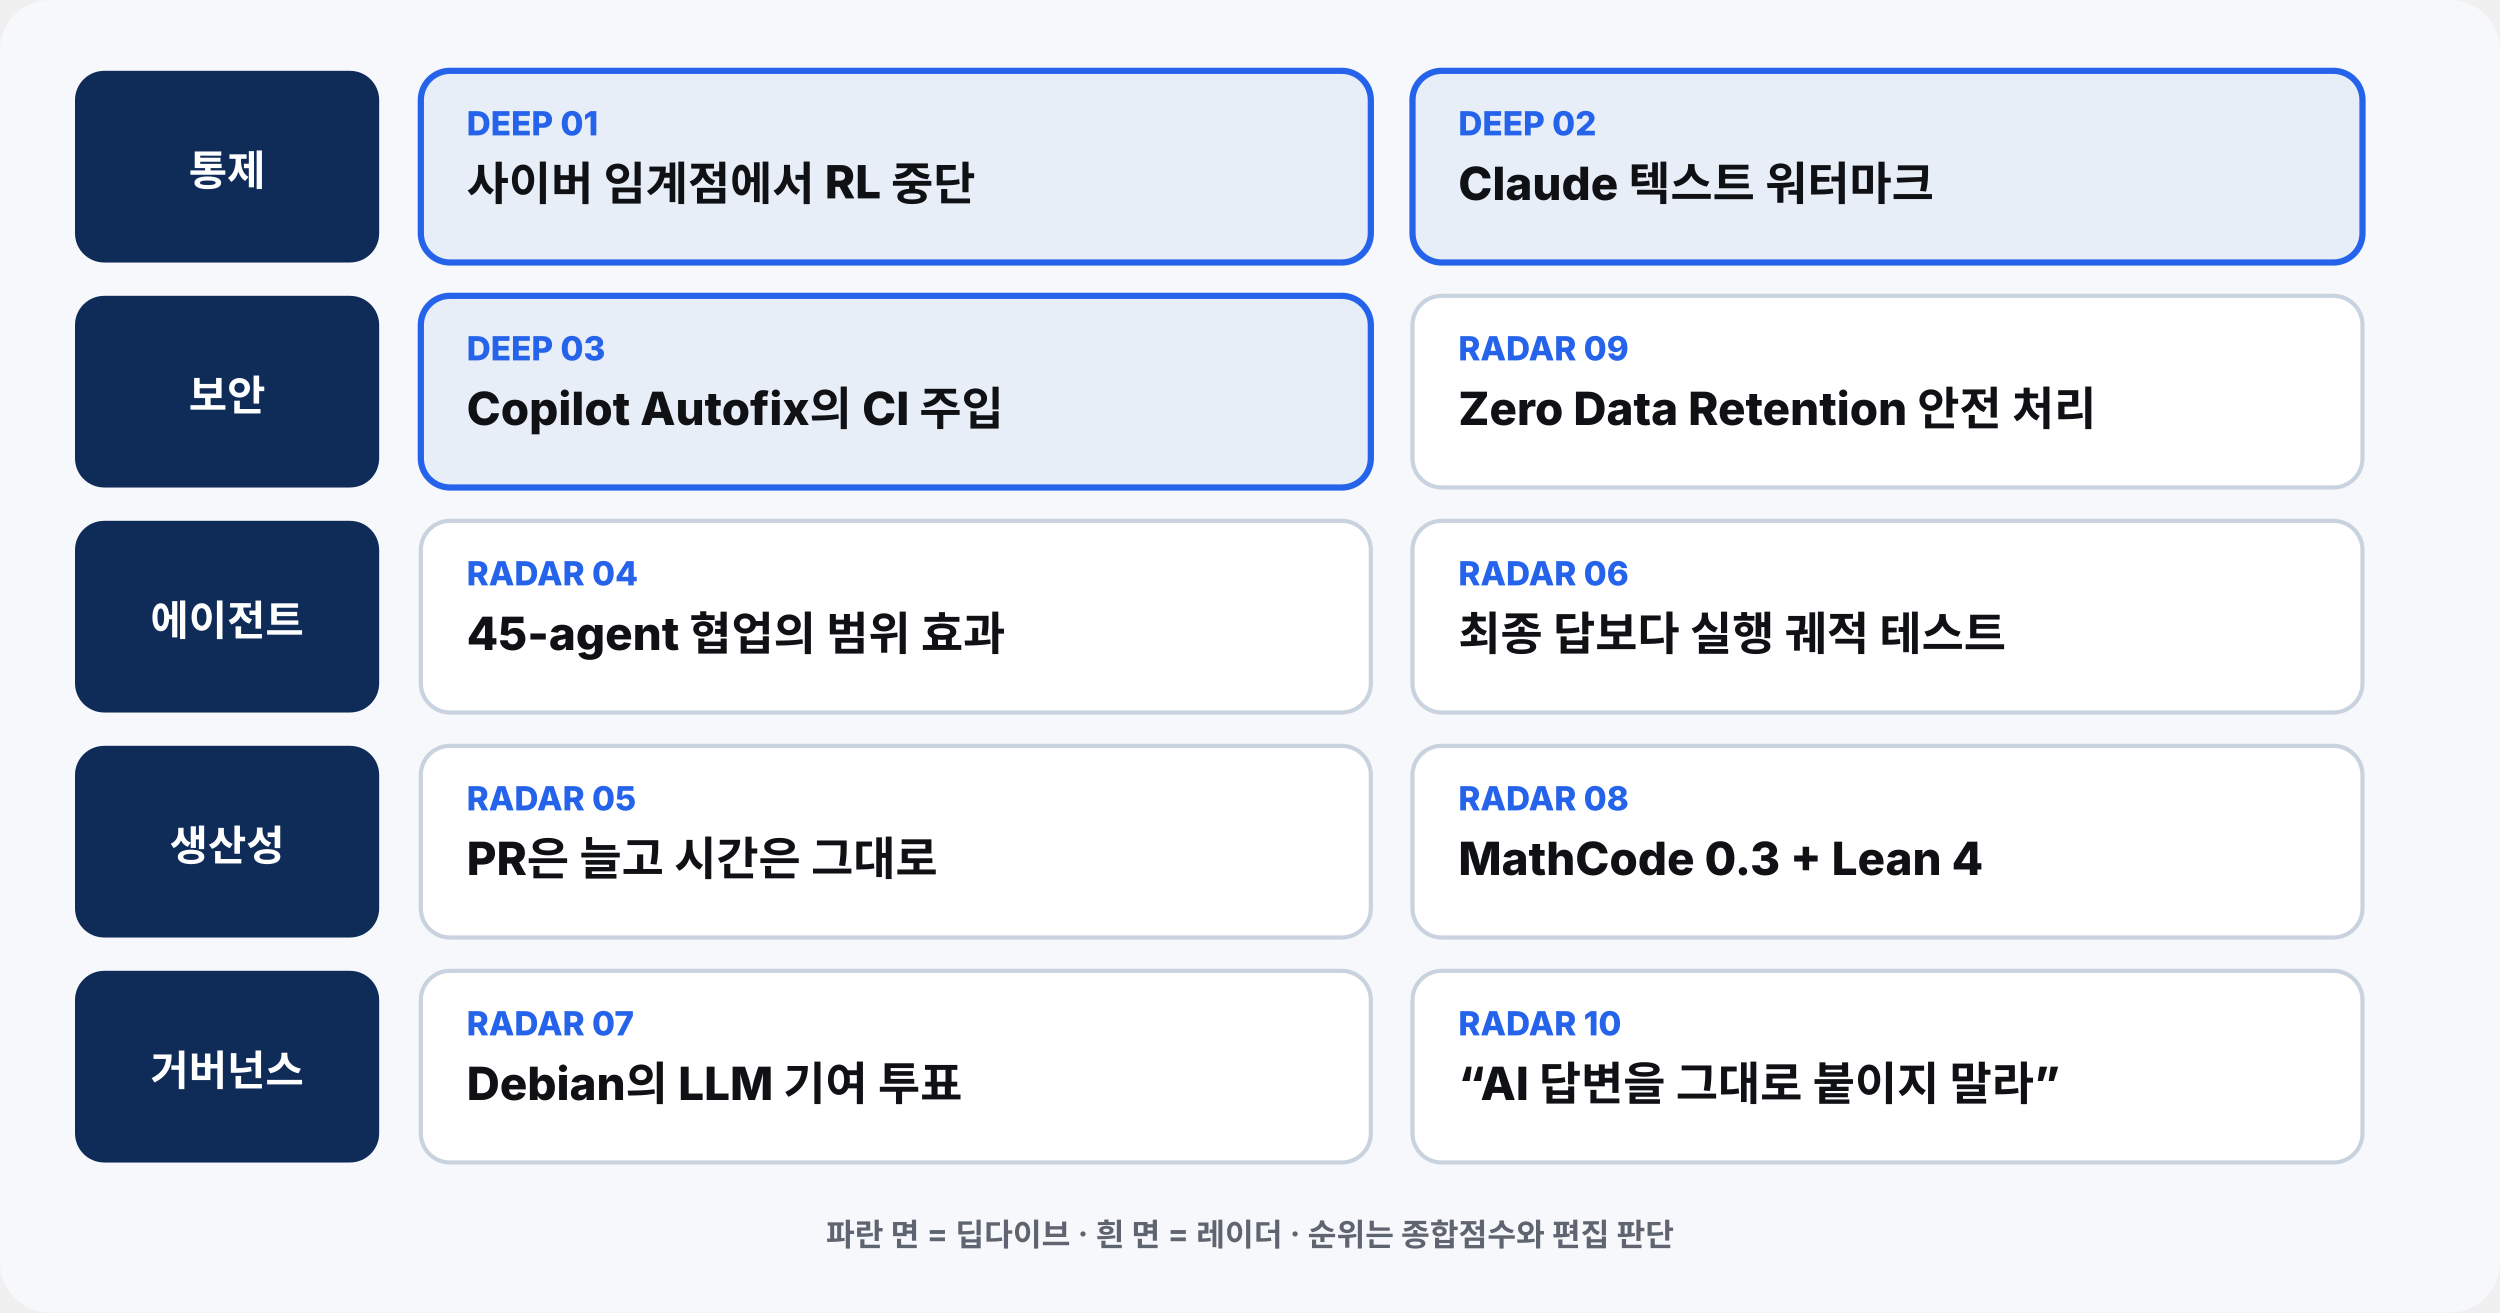
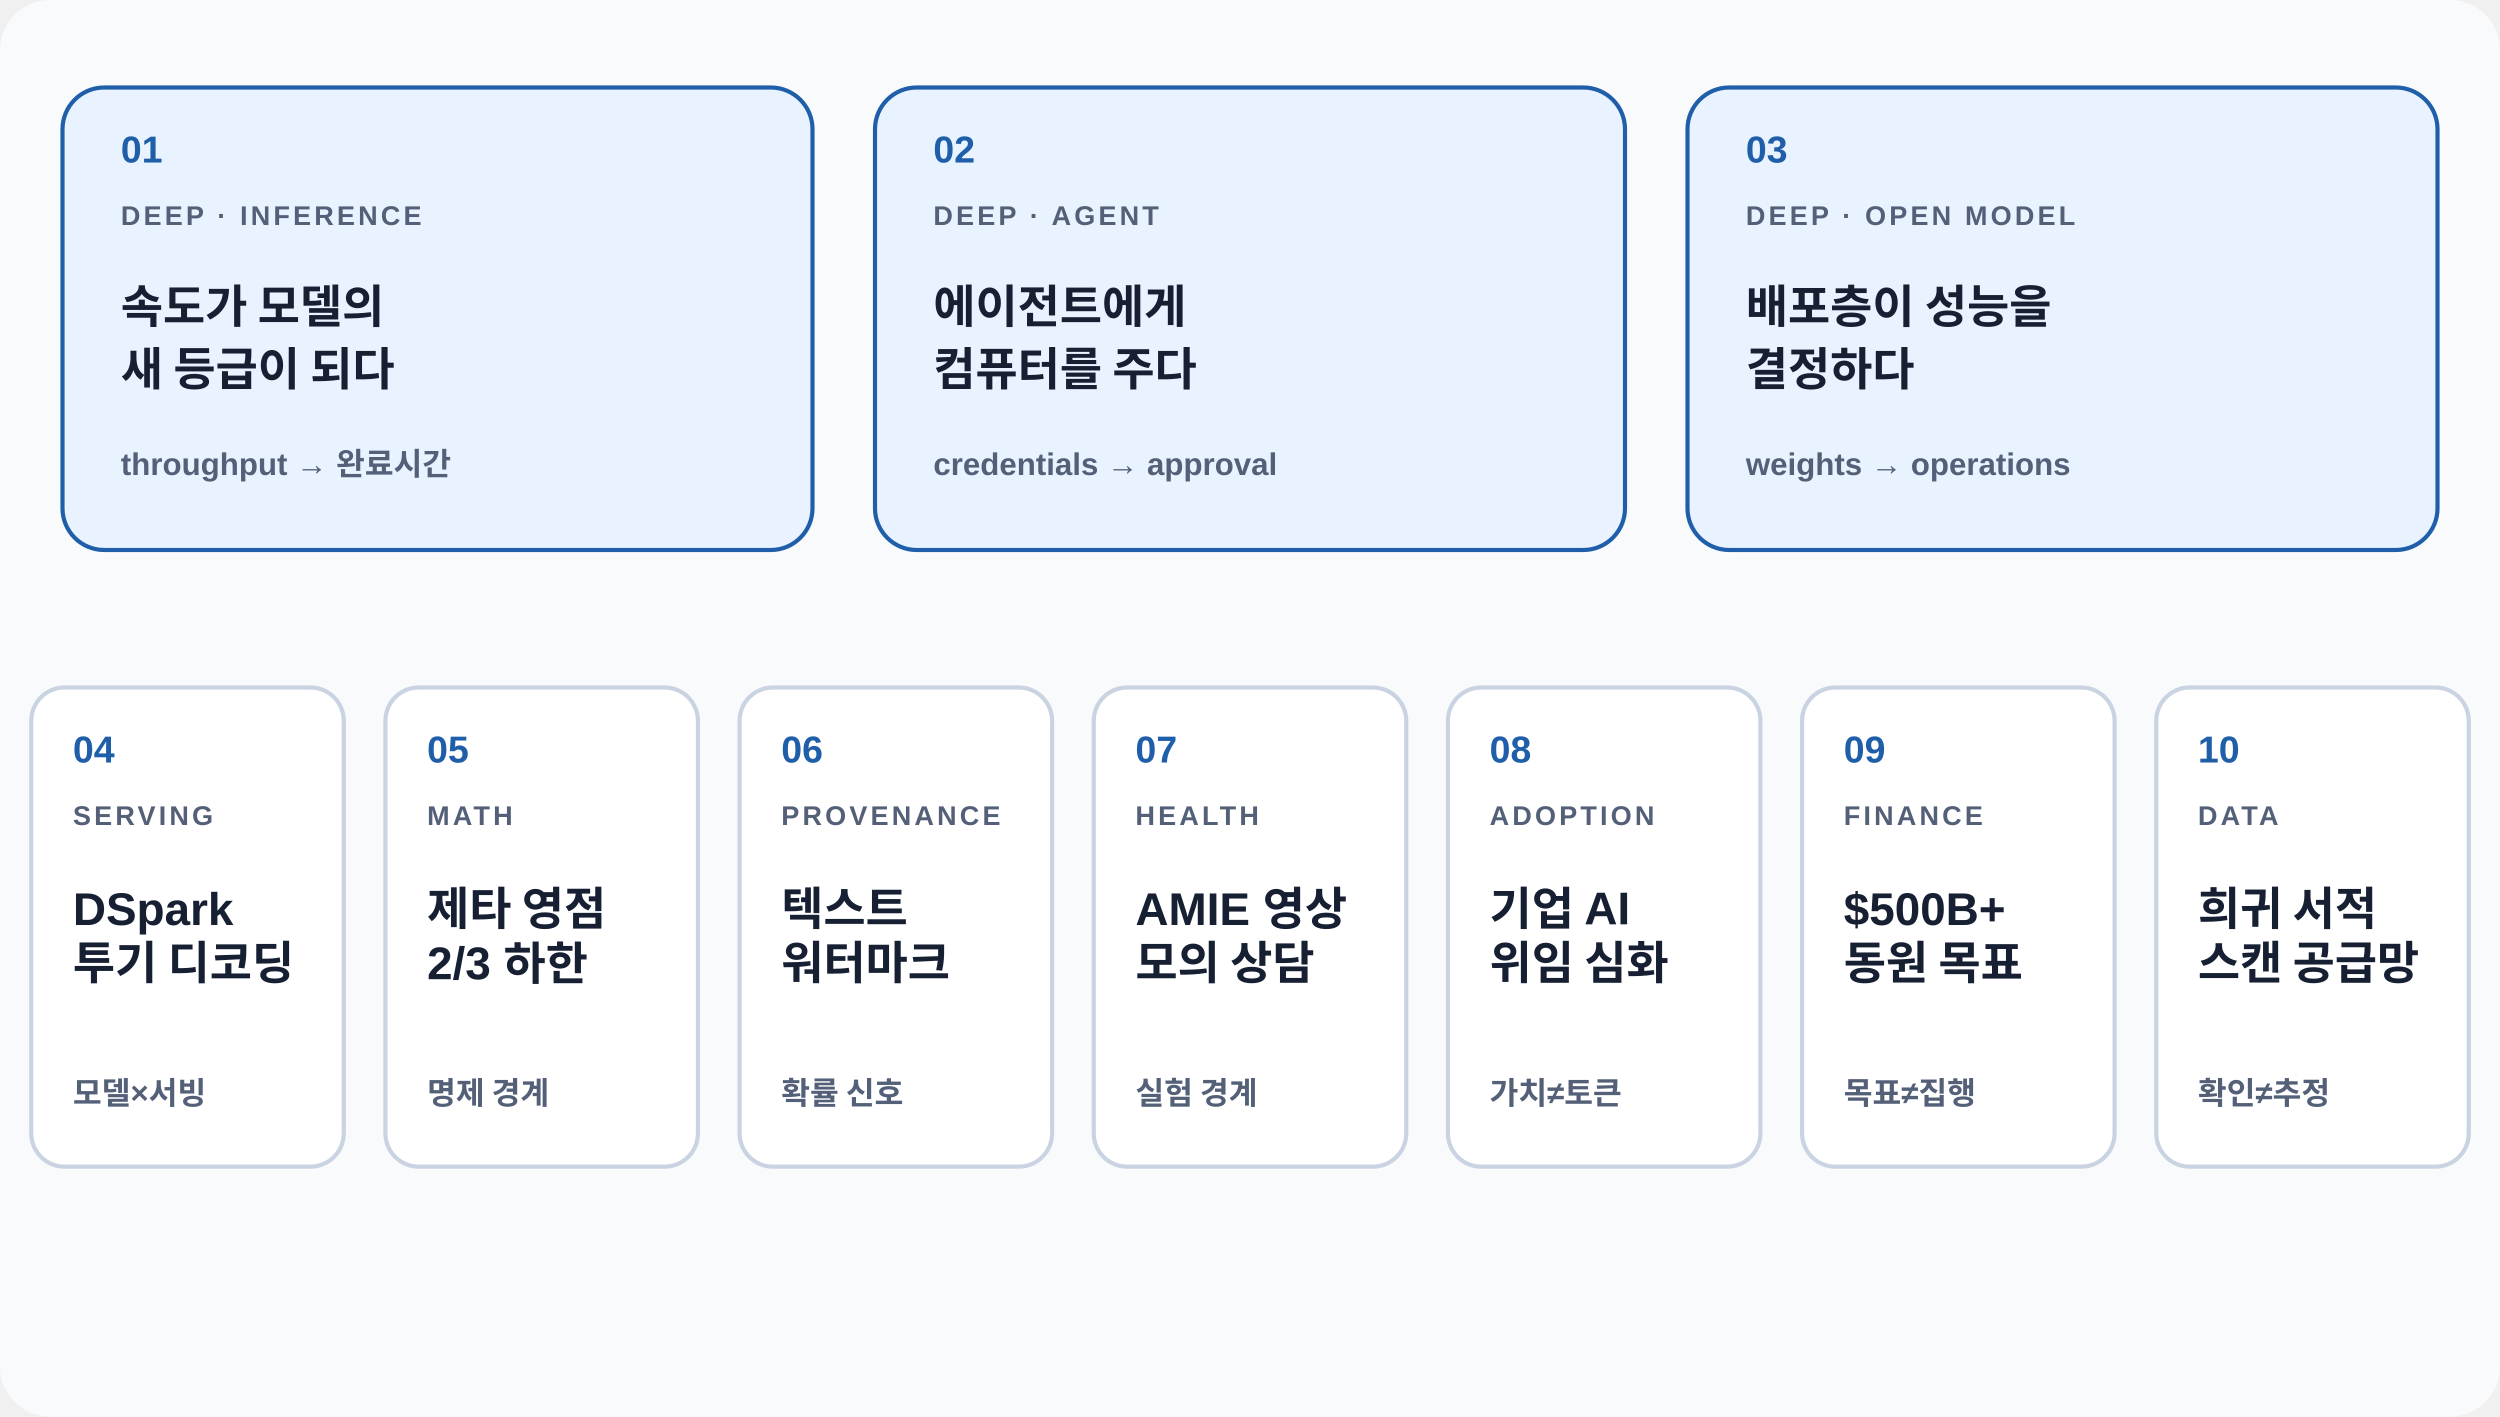
- <svg xmlns="http://www.w3.org/2000/svg" viewBox="0 0 1200 630" role="img" aria-labelledby="title desc">
-   <style>
-     .bg{fill:#f7f8fb}.axis{fill:#0f2c59}.label{font:700 20px Inter,'Noto Sans KR',sans-serif;fill:#fff}.card{fill:#fff;stroke:#c9d2df;stroke-width:2}.deep{fill:#e8eef8;stroke:#2563eb;stroke-width:3}.k{font:800 16px Inter,'Noto Sans KR',sans-serif;fill:#2563eb}.t{font:800 22px Inter,'Noto Sans KR',sans-serif;fill:#101114}.s{font:600 16px Inter,'Noto Sans KR',sans-serif;fill:#5f6570}.foot{font:700 15px Inter,'Noto Sans KR',sans-serif;fill:#5f6570}
-   </style>
-   <rect class="bg" width="1200" height="630" rx="24" />
-   <g transform="translate(36 34)">
-     <g>
-       <rect class="axis" width="146" height="92" rx="14" />
-       <text class="label" x="73" y="55" text-anchor="middle">통제</text>
-     </g>
-     <g transform="translate(166 0)">
-       <rect class="deep" width="456" height="92" rx="14" />
-       <text class="k" x="22" y="31">DEEP 01</text>
-       <text class="t" x="22" y="62">사이버 임계점에서 RL 중단</text>
-     </g>
-     <g transform="translate(642 0)">
-       <rect class="deep" width="456" height="92" rx="14" />
-       <text class="k" x="22" y="31">DEEP 02</text>
-       <text class="t" x="22" y="62">Claude 텍스트 워터마크</text>
-     </g>
-     <g transform="translate(0 108)">
-       <rect class="axis" width="146" height="92" rx="14" />
-       <text class="label" x="73" y="55" text-anchor="middle">보안</text>
-     </g>
-     <g transform="translate(166 108)">
-       <rect class="deep" width="456" height="92" rx="14" />
-       <text class="k" x="22" y="31">DEEP 03</text>
-       <text class="t" x="22" y="62">Copilot Autofix의 CI 주입</text>
-     </g>
-     <g transform="translate(642 108)">
-       <rect class="card" width="456" height="92" rx="14" />
-       <text class="k" x="22" y="31">RADAR 09</text>
-       <text class="t" x="22" y="62">Zero Data Retention 안전 처리</text>
-     </g>
-     <g transform="translate(0 216)">
-       <rect class="axis" width="146" height="92" rx="14" />
-       <text class="label" x="73" y="55" text-anchor="middle">에이전트</text>
-     </g>
-     <g transform="translate(166 216)">
-       <rect class="card" width="456" height="92" rx="14" />
-       <text class="k" x="22" y="31">RADAR 04</text>
-       <text class="t" x="22" y="62">45-agent 협업의 범위 효과</text>
-     </g>
-     <g transform="translate(642 216)">
-       <rect class="card" width="456" height="92" rx="14" />
-       <text class="k" x="22" y="31">RADAR 06</text>
-       <text class="t" x="22" y="62">최종 답보다 실행 궤적 테스트</text>
-     </g>
-     <g transform="translate(0 324)">
-       <rect class="axis" width="146" height="92" rx="14" />
-       <text class="label" x="73" y="55" text-anchor="middle">생산성</text>
-     </g>
-     <g transform="translate(166 324)">
-       <rect class="card" width="456" height="92" rx="14" />
-       <text class="k" x="22" y="31">RADAR 05</text>
-       <text class="t" x="22" y="62">PR은 늘고 시간은 그대로</text>
-     </g>
-     <g transform="translate(642 324)">
-       <rect class="card" width="456" height="92" rx="14" />
-       <text class="k" x="22" y="31">RADAR 08</text>
-       <text class="t" x="22" y="62">MathCode 0.3 + Lean 4</text>
-     </g>
-     <g transform="translate(0 432)">
-       <rect class="axis" width="146" height="92" rx="14" />
-       <text class="label" x="73" y="55" text-anchor="middle">거버넌스</text>
-     </g>
-     <g transform="translate(166 432)">
-       <rect class="card" width="456" height="92" rx="14" />
-       <text class="k" x="22" y="31">RADAR 07</text>
-       <text class="t" x="22" y="62">Debian의 LLM 기여 투표</text>
-     </g>
-     <g transform="translate(642 432)">
-       <rect class="card" width="456" height="92" rx="14" />
-       <text class="k" x="22" y="31">RADAR 10</text>
-       <text class="t" x="22" y="62">“AI 답변을 그대로 붙이지 말라”</text>
-     </g>
+ <svg xmlns="http://www.w3.org/2000/svg" viewBox="0 0 1200 680" role="img">
+   <style>.bg{fill:#f8fafc}.deep{fill:#e9f2ff;stroke:#1f5ea8}.radar{fill:#fff;stroke:#c9d3e1}.n{font-family:Arial,sans-serif;font-size:18px;font-weight:800;fill:#1f5ea8}.k{font-family:Arial,sans-serif;font-size:13px;font-weight:800;letter-spacing:1.5px;fill:#536078}.t{font-family:Arial,'Noto Sans KR',sans-serif;font-size:22px;font-weight:800;fill:#172033}.s{font-family:Arial,'Noto Sans KR',sans-serif;font-size:15px;font-weight:600;fill:#536078}</style>
+   <rect class="bg" width="1200" height="680" rx="24" />
+   <g stroke-width="2">
+     <rect class="deep" x="30" y="42" width="360" height="222" rx="20" />
+     <rect class="deep" x="420" y="42" width="360" height="222" rx="20" />
+     <rect class="deep" x="810" y="42" width="360" height="222" rx="20" />
+     <rect class="radar" x="15" y="330" width="150" height="230" rx="16" />
+     <rect class="radar" x="185" y="330" width="150" height="230" rx="16" />
+     <rect class="radar" x="355" y="330" width="150" height="230" rx="16" />
+     <rect class="radar" x="525" y="330" width="150" height="230" rx="16" />
+     <rect class="radar" x="695" y="330" width="150" height="230" rx="16" />
+     <rect class="radar" x="865" y="330" width="150" height="230" rx="16" />
+     <rect class="radar" x="1035" y="330" width="150" height="230" rx="16" />
  </g>
-   <text class="foot" x="600" y="598" text-anchor="middle">파란 면 = 딥다이브 · 흰 면 = 레이더 · 순위는 종합점수와 편집 판단</text>
+   <g class="n">
+     <text x="58" y="78">01</text>
+     <text x="448" y="78">02</text>
+     <text x="838" y="78">03</text>
+   </g>
+   <g class="k">
+     <text x="58" y="108">DEEP · INFERENCE</text>
+     <text x="448" y="108">DEEP · AGENT</text>
+     <text x="838" y="108">DEEP · OPEN MODEL</text>
+   </g>
+   <g class="t">
+     <text x="58" y="155">속도가 모델의</text>
+     <text x="58" y="185">새 등급이 되다</text>
+     <text x="448" y="155">에이전트에게</text>
+     <text x="448" y="185">컴퓨터를 주다</text>
+     <text x="838" y="155">배포층이 성능을</text>
+     <text x="838" y="185">결정하다</text>
+   </g>
+   <g class="s">
+     <text x="58" y="228">throughput → 완료시간</text>
+     <text x="448" y="228">credentials → approval</text>
+     <text x="838" y="228">weights → operations</text>
+   </g>
+   <g class="n">
+     <text x="35" y="366">04</text>
+     <text x="205" y="366">05</text>
+     <text x="375" y="366">06</text>
+     <text x="545" y="366">07</text>
+     <text x="715" y="366">08</text>
+     <text x="885" y="366">09</text>
+     <text x="1055" y="366">10</text>
+   </g>
+   <g class="k">
+     <text x="35" y="396">SERVING</text>
+     <text x="205" y="396">MATH</text>
+     <text x="375" y="396">PROVENANCE</text>
+     <text x="545" y="396">HEALTH</text>
+     <text x="715" y="396">ADOPTION</text>
+     <text x="885" y="396">FINANCE</text>
+     <text x="1055" y="396">DATA</text>
+   </g>
+   <g class="t" font-size="18">
+     <text x="35" y="444">DSpark</text>
+     <text x="35" y="470">투기 디코딩</text>
+     <text x="205" y="444">제타 영점</text>
+     <text x="205" y="470">2/3 하한</text>
+     <text x="375" y="444">텍스트</text>
+     <text x="375" y="470">워터마크</text>
+     <text x="545" y="444">AMIE 영상</text>
+     <text x="545" y="470">모의 상담</text>
+     <text x="715" y="444">기업 AI</text>
+     <text x="715" y="470">위임 심화</text>
+     <text x="885" y="444">$500B+</text>
+     <text x="885" y="470">동원 목표</text>
+     <text x="1055" y="444">희귀 서적</text>
+     <text x="1055" y="470">스캔 공급망</text>
+   </g>
+   <g class="s" font-size="13">
+     <text x="35" y="530">모델×서빙</text>
+     <text x="205" y="530">명제 경계</text>
+     <text x="375" y="530">확률 신호</text>
+     <text x="545" y="530">실험 경계</text>
+     <text x="715" y="530">가치≠토큰</text>
+     <text x="885" y="530">목표≠집행</text>
+     <text x="1055" y="530">확인≠추정</text>
+   </g>
</svg>
